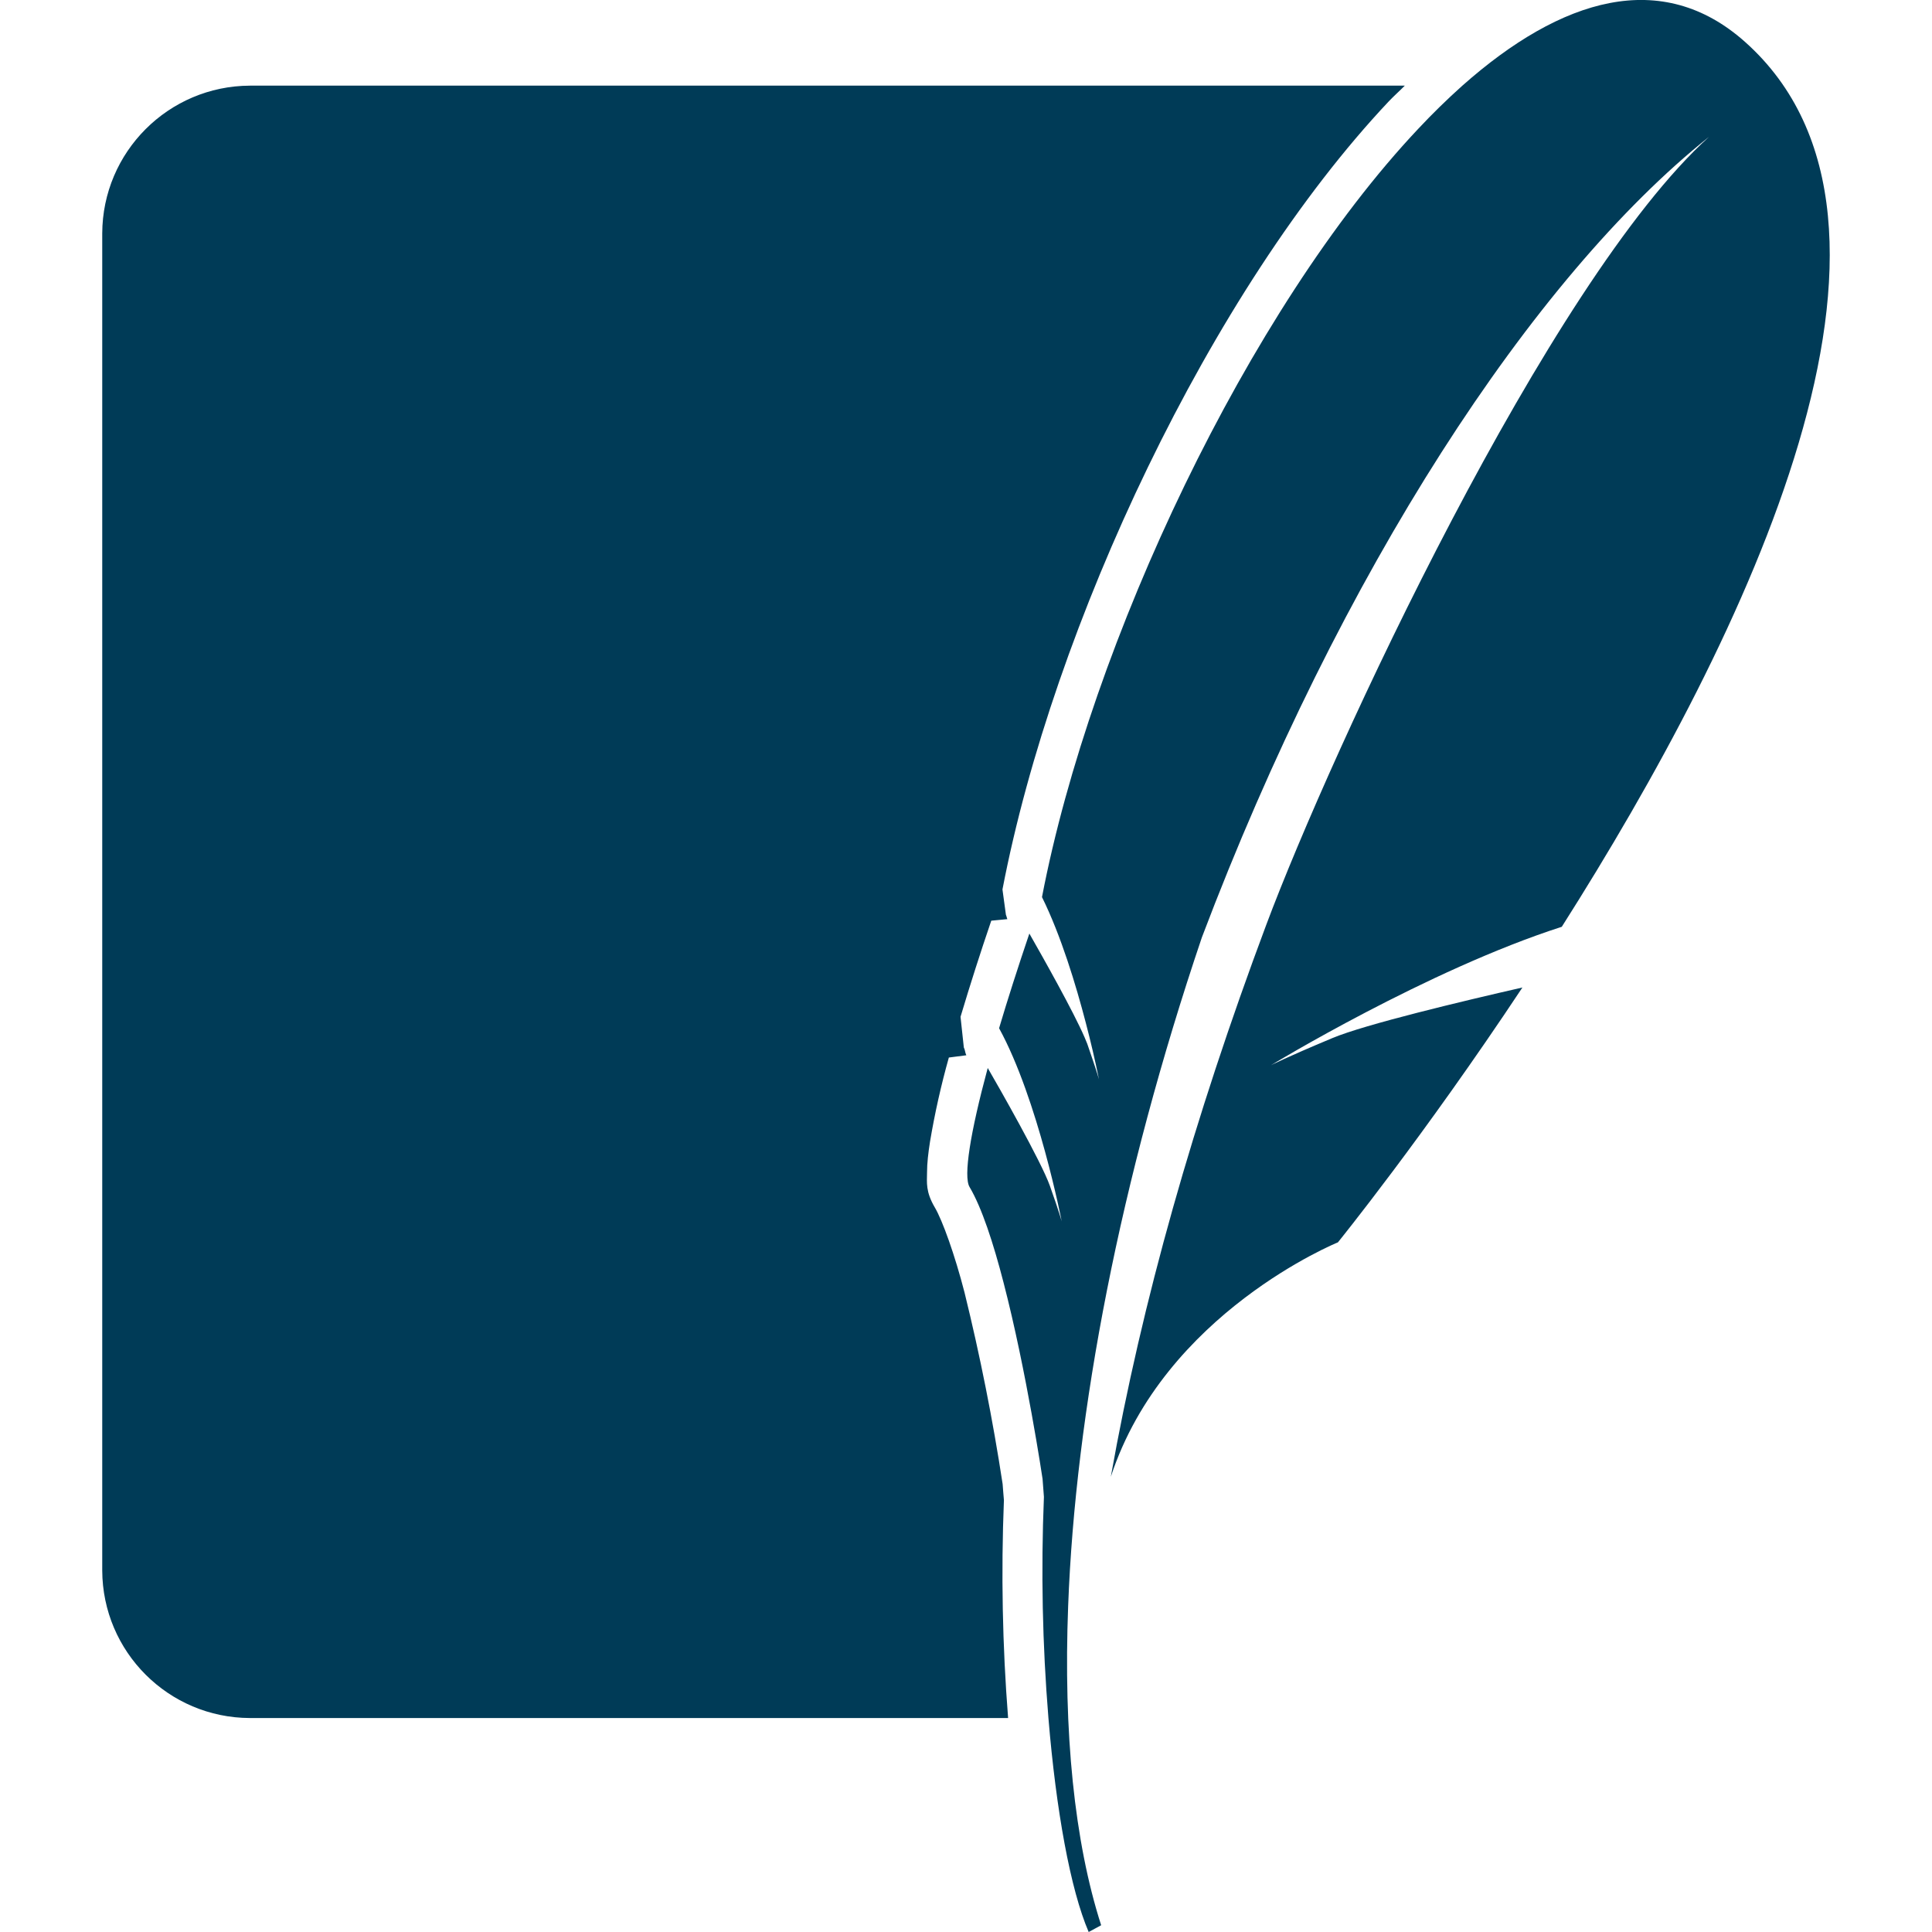
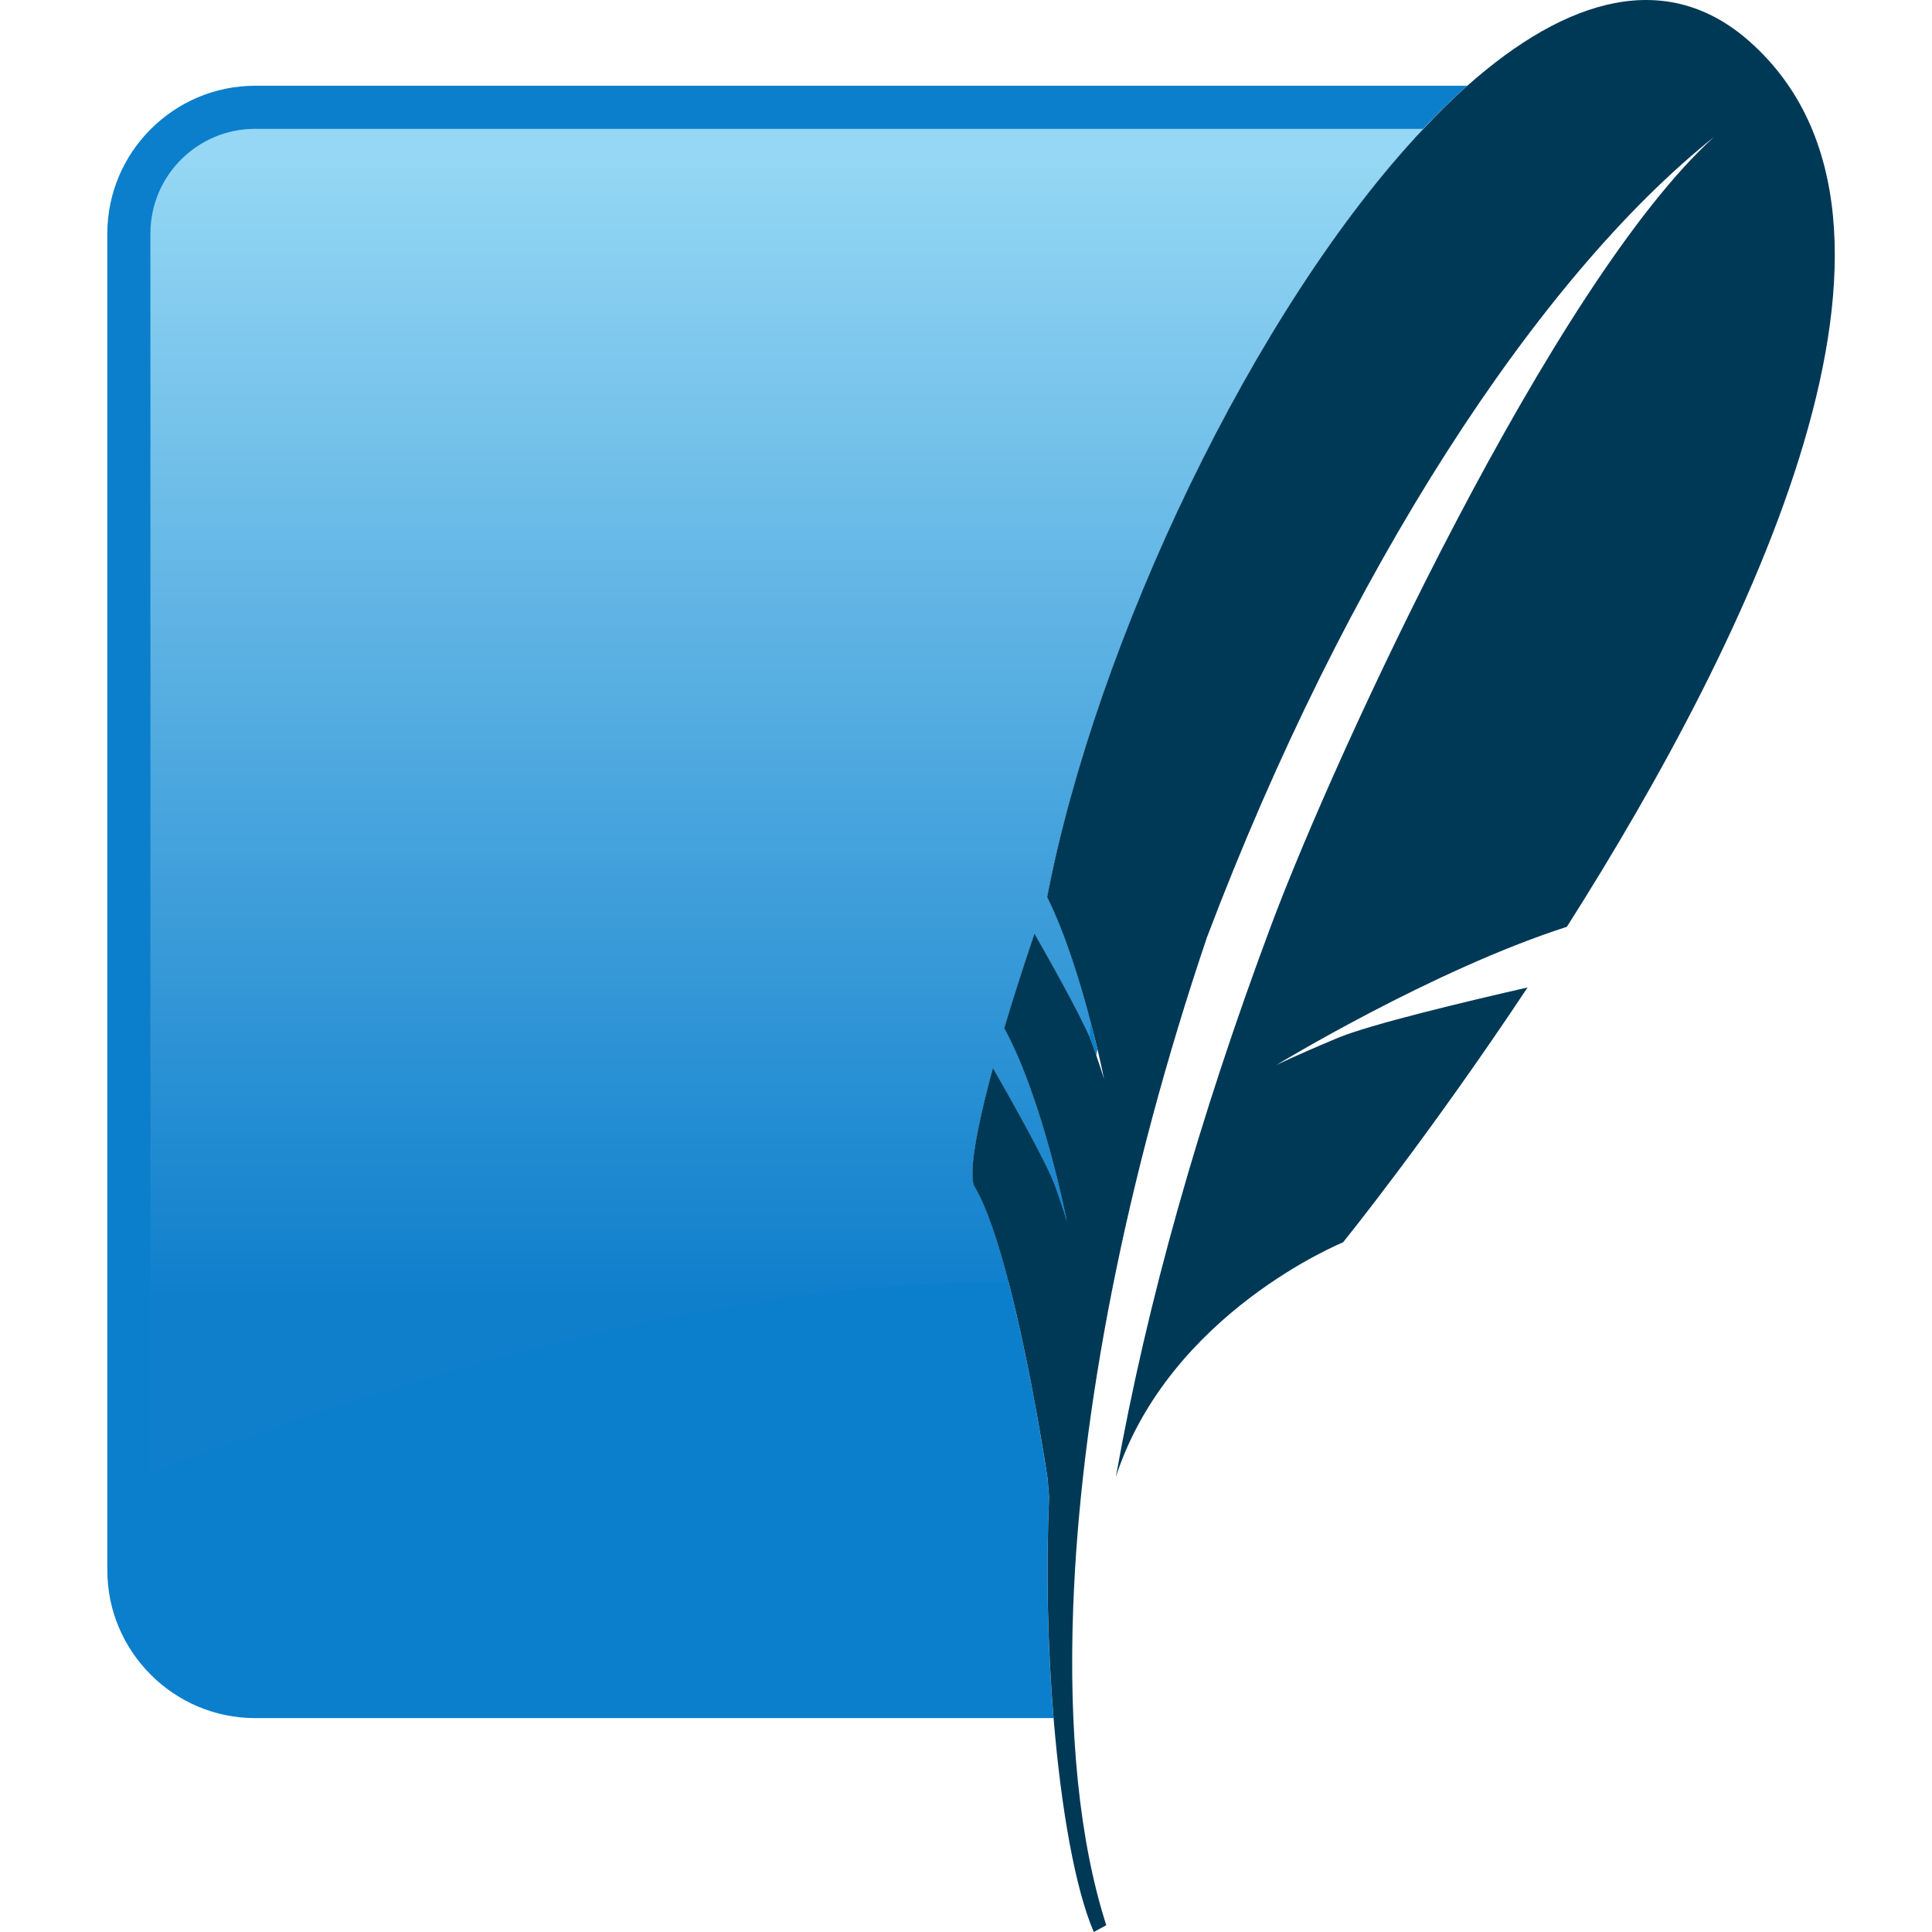
- <svg xmlns="http://www.w3.org/2000/svg" role="img" viewBox="0 0 24 24">
-   <path fill="#003B57" d="M21.678.521c-1.032-.92-2.28-.55-3.513.544a8.71 8.71 0 0 0-.547.535c-2.109 2.237-4.066 6.38-4.674 9.544.237.48.422 1.093.544 1.561a13.044 13.044 0 0 1 .164.703s-.019-.071-.096-.296l-.05-.146a1.689 1.689 0 0 0-.033-.08c-.138-.32-.518-.995-.686-1.289-.143.423-.27.818-.376 1.176.484.884.778 2.4.778 2.4s-.025-.099-.147-.442c-.107-.303-.644-1.244-.772-1.464-.217.804-.304 1.346-.226 1.478.152.256.296.698.422 1.186.286 1.1.485 2.44.485 2.44l.017.224a22.41 22.41 0 0 0 .056 2.748c.095 1.146.273 2.13.5 2.657l.155-.084c-.334-1.038-.47-2.399-.41-3.967.09-2.398.642-5.29 1.661-8.304 1.723-4.55 4.113-8.201 6.3-9.945-1.993 1.8-4.692 7.63-5.5 9.788-.904 2.416-1.545 4.684-1.931 6.857.666-2.037 2.821-2.912 2.821-2.912s1.057-1.304 2.292-3.166c-.74.169-1.955.458-2.362.629-.6.251-.762.337-.762.337s1.945-1.184 3.613-1.72C21.695 7.9 24.195 2.767 21.678.521m-18.573.543A1.842 1.842 0 0 0 1.27 2.9v16.608a1.84 1.84 0 0 0 1.835 1.834h9.418a22.953 22.953 0 0 1-.052-2.707c-.006-.062-.011-.141-.016-.2a27.01 27.01 0 0 0-.473-2.378c-.121-.47-.275-.898-.369-1.057-.116-.197-.098-.31-.097-.432 0-.12.015-.245.037-.386a9.98 9.98 0 0 1 .234-1.045l.217-.028c-.017-.035-.014-.065-.031-.097l-.041-.381a32.8 32.8 0 0 1 .382-1.194l.2-.019c-.008-.016-.01-.038-.018-.053l-.043-.316c.63-3.28 2.587-7.443 4.8-9.791.066-.069.133-.128.198-.194Z" />
+ <svg xmlns="http://www.w3.org/2000/svg" viewBox="0 0 128 128">
+   <defs>
+     <linearGradient id="sqlite-original-a" x1="-15.615" x2="-6.741" y1="-9.108" y2="-9.108" gradientTransform="rotate(90 -90.486 64.634) scale(9.2712)" gradientUnits="userSpaceOnUse">
+       <stop stop-color="#95d7f4" offset="0" />
+       <stop stop-color="#0f7fcc" offset=".92" />
+       <stop stop-color="#0f7fcc" offset="1" />
+     </linearGradient>
+   </defs>
+   <path d="M69.5 99.176c-.059-.73-.094-1.2-.094-1.2S67.2 83.087 64.57 78.642c-.414-.707.043-3.594 1.207-7.88.68 1.169 3.54 6.192 4.118 7.81.648 1.824.78 2.347.78 2.347s-1.57-8.082-4.144-12.797a162.286 162.286 0 012.004-6.265c.973 1.71 3.313 5.859 3.828 7.3.102.293.192.543.27.774.023-.137.05-.274.074-.414-.59-2.504-1.75-6.86-3.336-10.082 3.52-18.328 15.531-42.824 27.84-53.754H16.9c-5.387 0-9.789 4.406-9.789 9.789v88.57c0 5.383 4.406 9.789 9.79 9.789h52.897a118.657 118.657 0 01-.297-14.652" fill="#0b7fcc" />
+   <path d="M65.777 70.762c.68 1.168 3.54 6.188 4.117 7.809.649 1.824.781 2.347.781 2.347s-1.57-8.082-4.144-12.797a164.535 164.535 0 012.004-6.27c.887 1.567 2.922 5.169 3.652 6.872l.082-.961c-.648-2.496-1.633-5.766-2.898-8.328 3.242-16.871 13.68-38.97 24.926-50.898H16.899a6.94 6.94 0 00-6.934 6.933v82.11c17.527-6.731 38.664-12.88 56.855-12.614-.672-2.605-1.441-4.96-2.25-6.324-.414-.707.043-3.597 1.207-7.879" fill="url(#sqlite-original-a)" />
+   <path d="M115.95 2.781c-5.5-4.906-12.164-2.933-18.734 2.899a44.347 44.347 0 00-2.914 2.859c-11.25 11.926-21.684 34.023-24.926 50.895 1.262 2.563 2.25 5.832 2.894 8.328.168.64.32 1.242.442 1.754.285 1.207.437 1.996.437 1.996s-.101-.383-.515-1.582c-.078-.23-.168-.484-.27-.773-.043-.125-.105-.274-.172-.434-.734-1.703-2.765-5.305-3.656-6.867-.762 2.25-1.437 4.36-2.004 6.265 2.578 4.715 4.149 12.797 4.149 12.797s-.137-.523-.782-2.347c-.578-1.621-3.441-6.64-4.117-7.809-1.164 4.281-1.625 7.172-1.207 7.88.809 1.362 1.574 3.722 2.25 6.323 1.524 5.867 2.586 13.012 2.586 13.012s.031.469.094 1.2a118.653 118.653 0 00.297 14.651c.504 6.11 1.453 11.363 2.664 14.172l.828-.449c-1.781-5.535-2.504-12.793-2.188-21.156.48-12.793 3.422-28.215 8.856-44.289 9.191-24.27 21.938-43.738 33.602-53.035-10.633 9.602-25.023 40.684-29.332 52.195-4.82 12.891-8.238 24.984-10.301 36.574 3.55-10.863 15.047-15.53 15.047-15.53s5.637-6.958 12.227-16.888c-3.95.903-10.43 2.442-12.598 3.352-3.2 1.344-4.067 1.8-4.067 1.8s10.371-6.312 19.27-9.171c12.234-19.27 25.562-46.648 12.141-58.621" fill="#003956" />
</svg>
